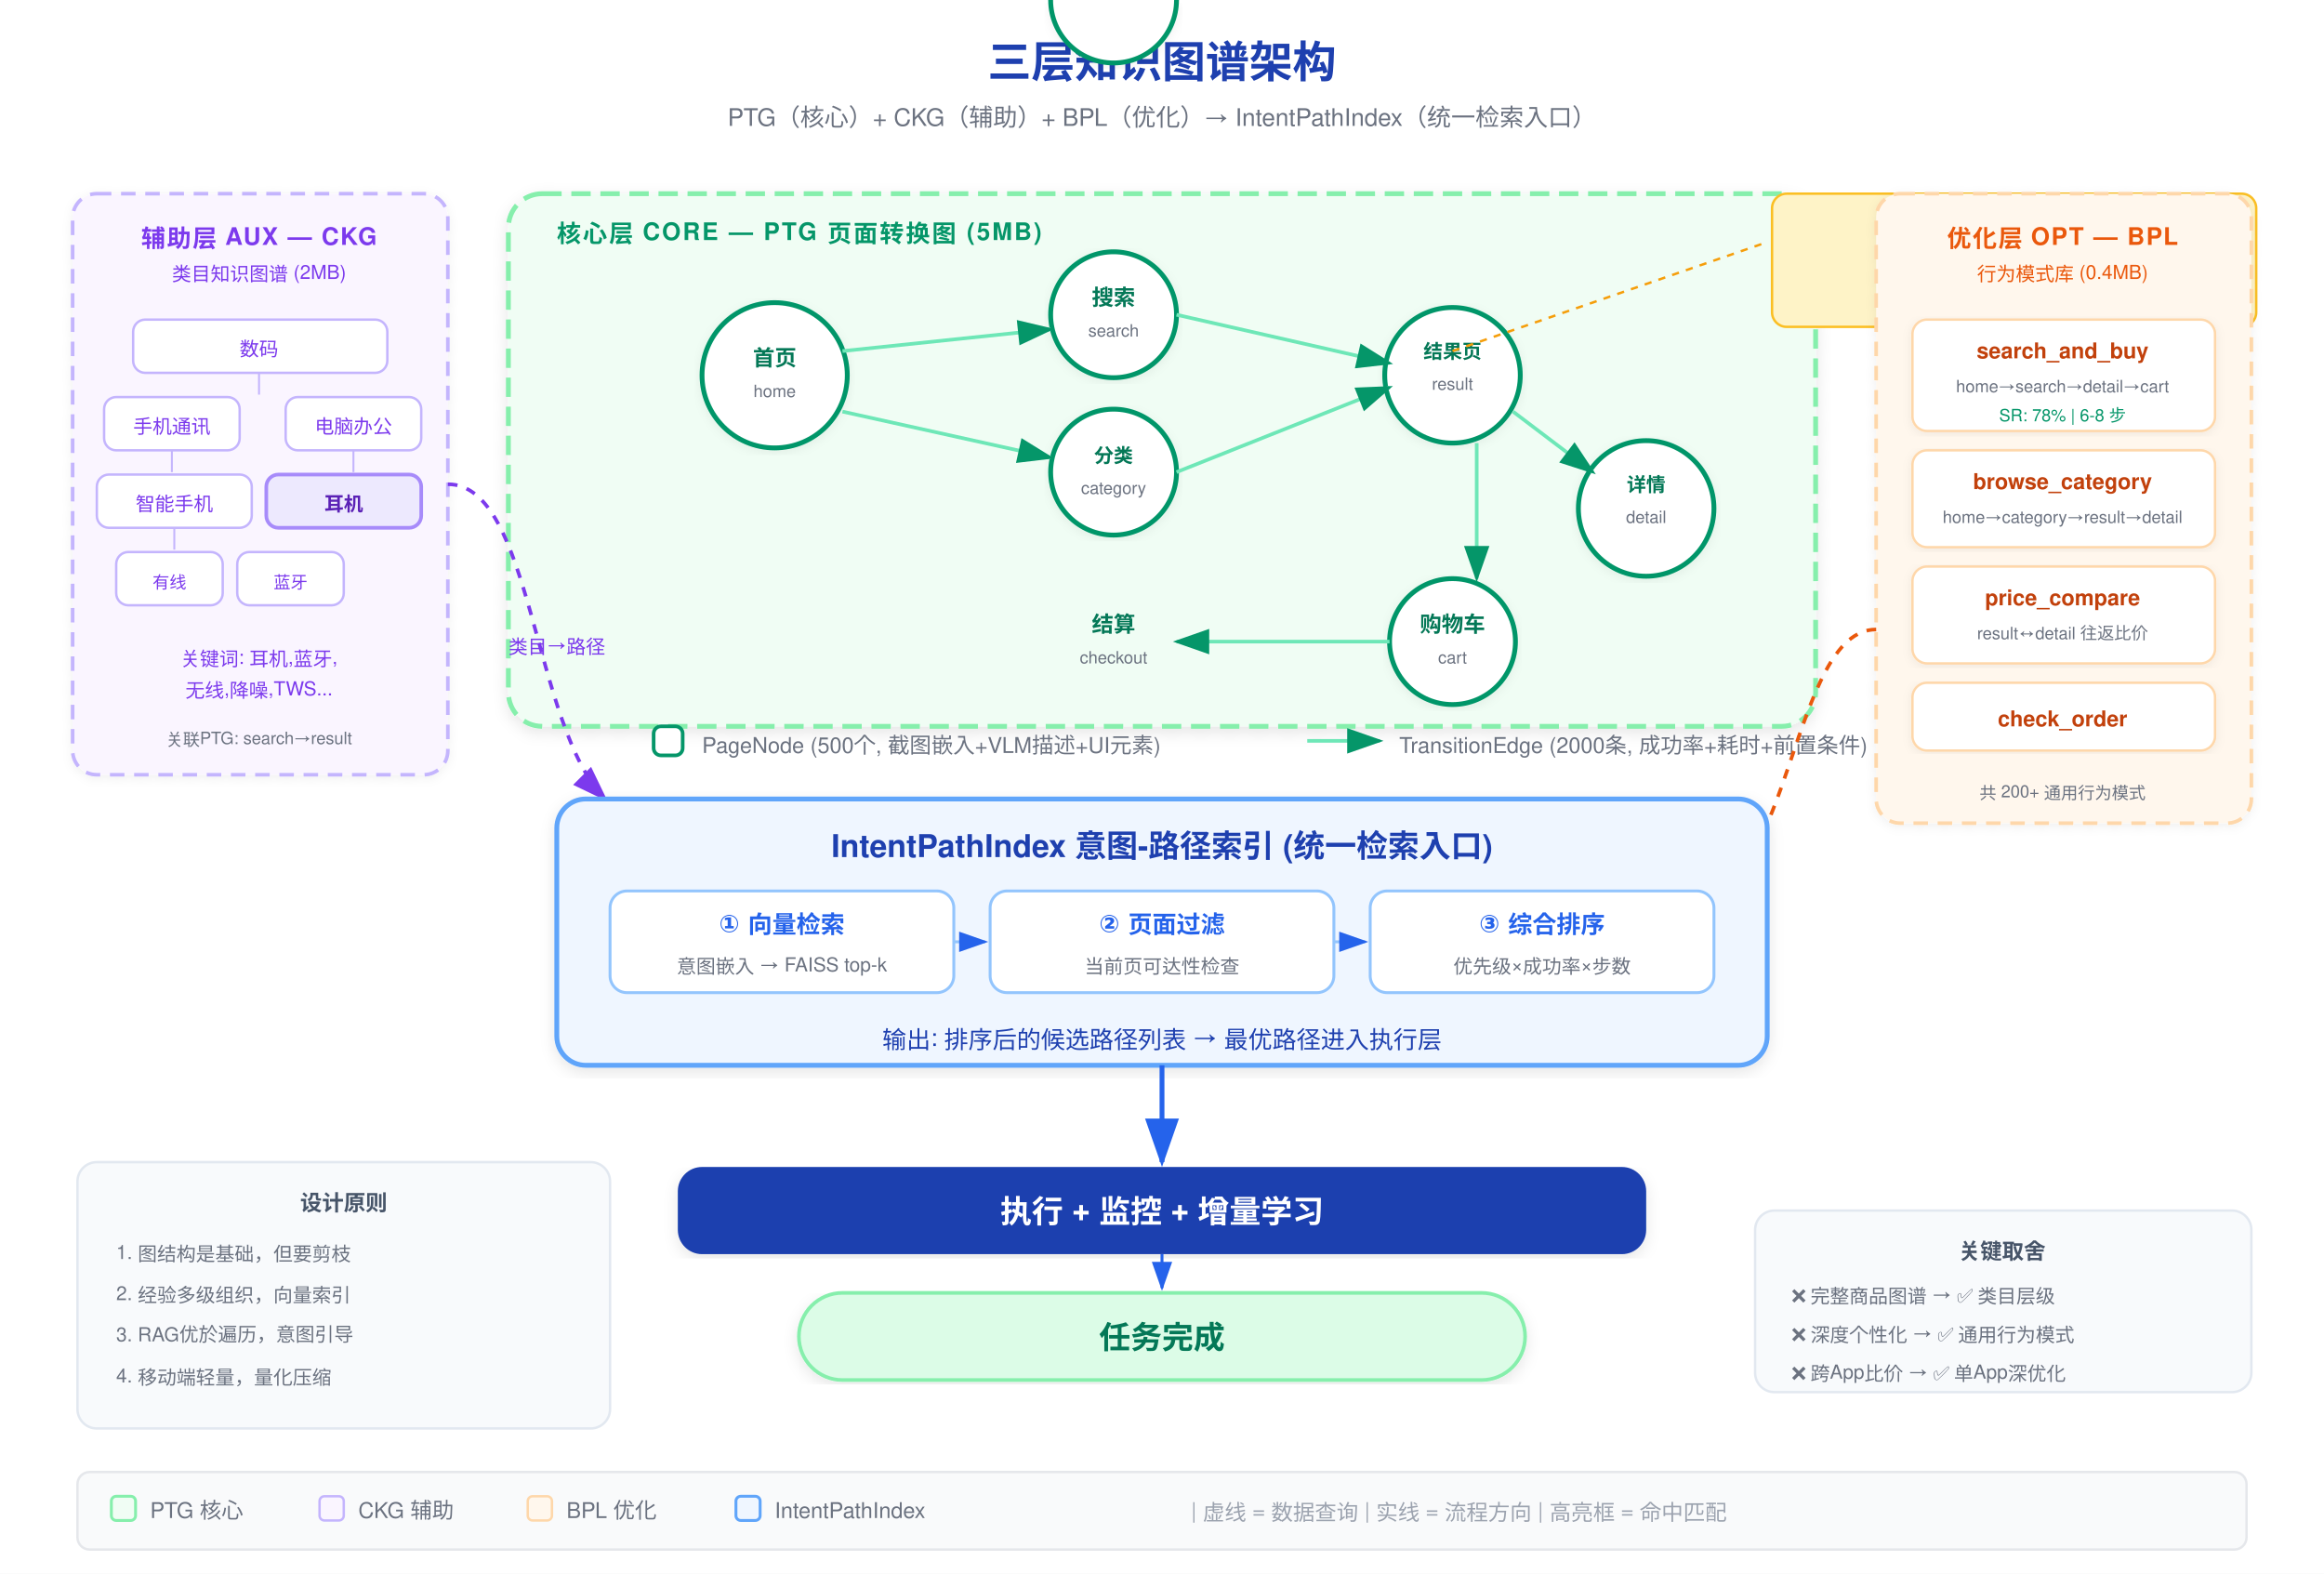
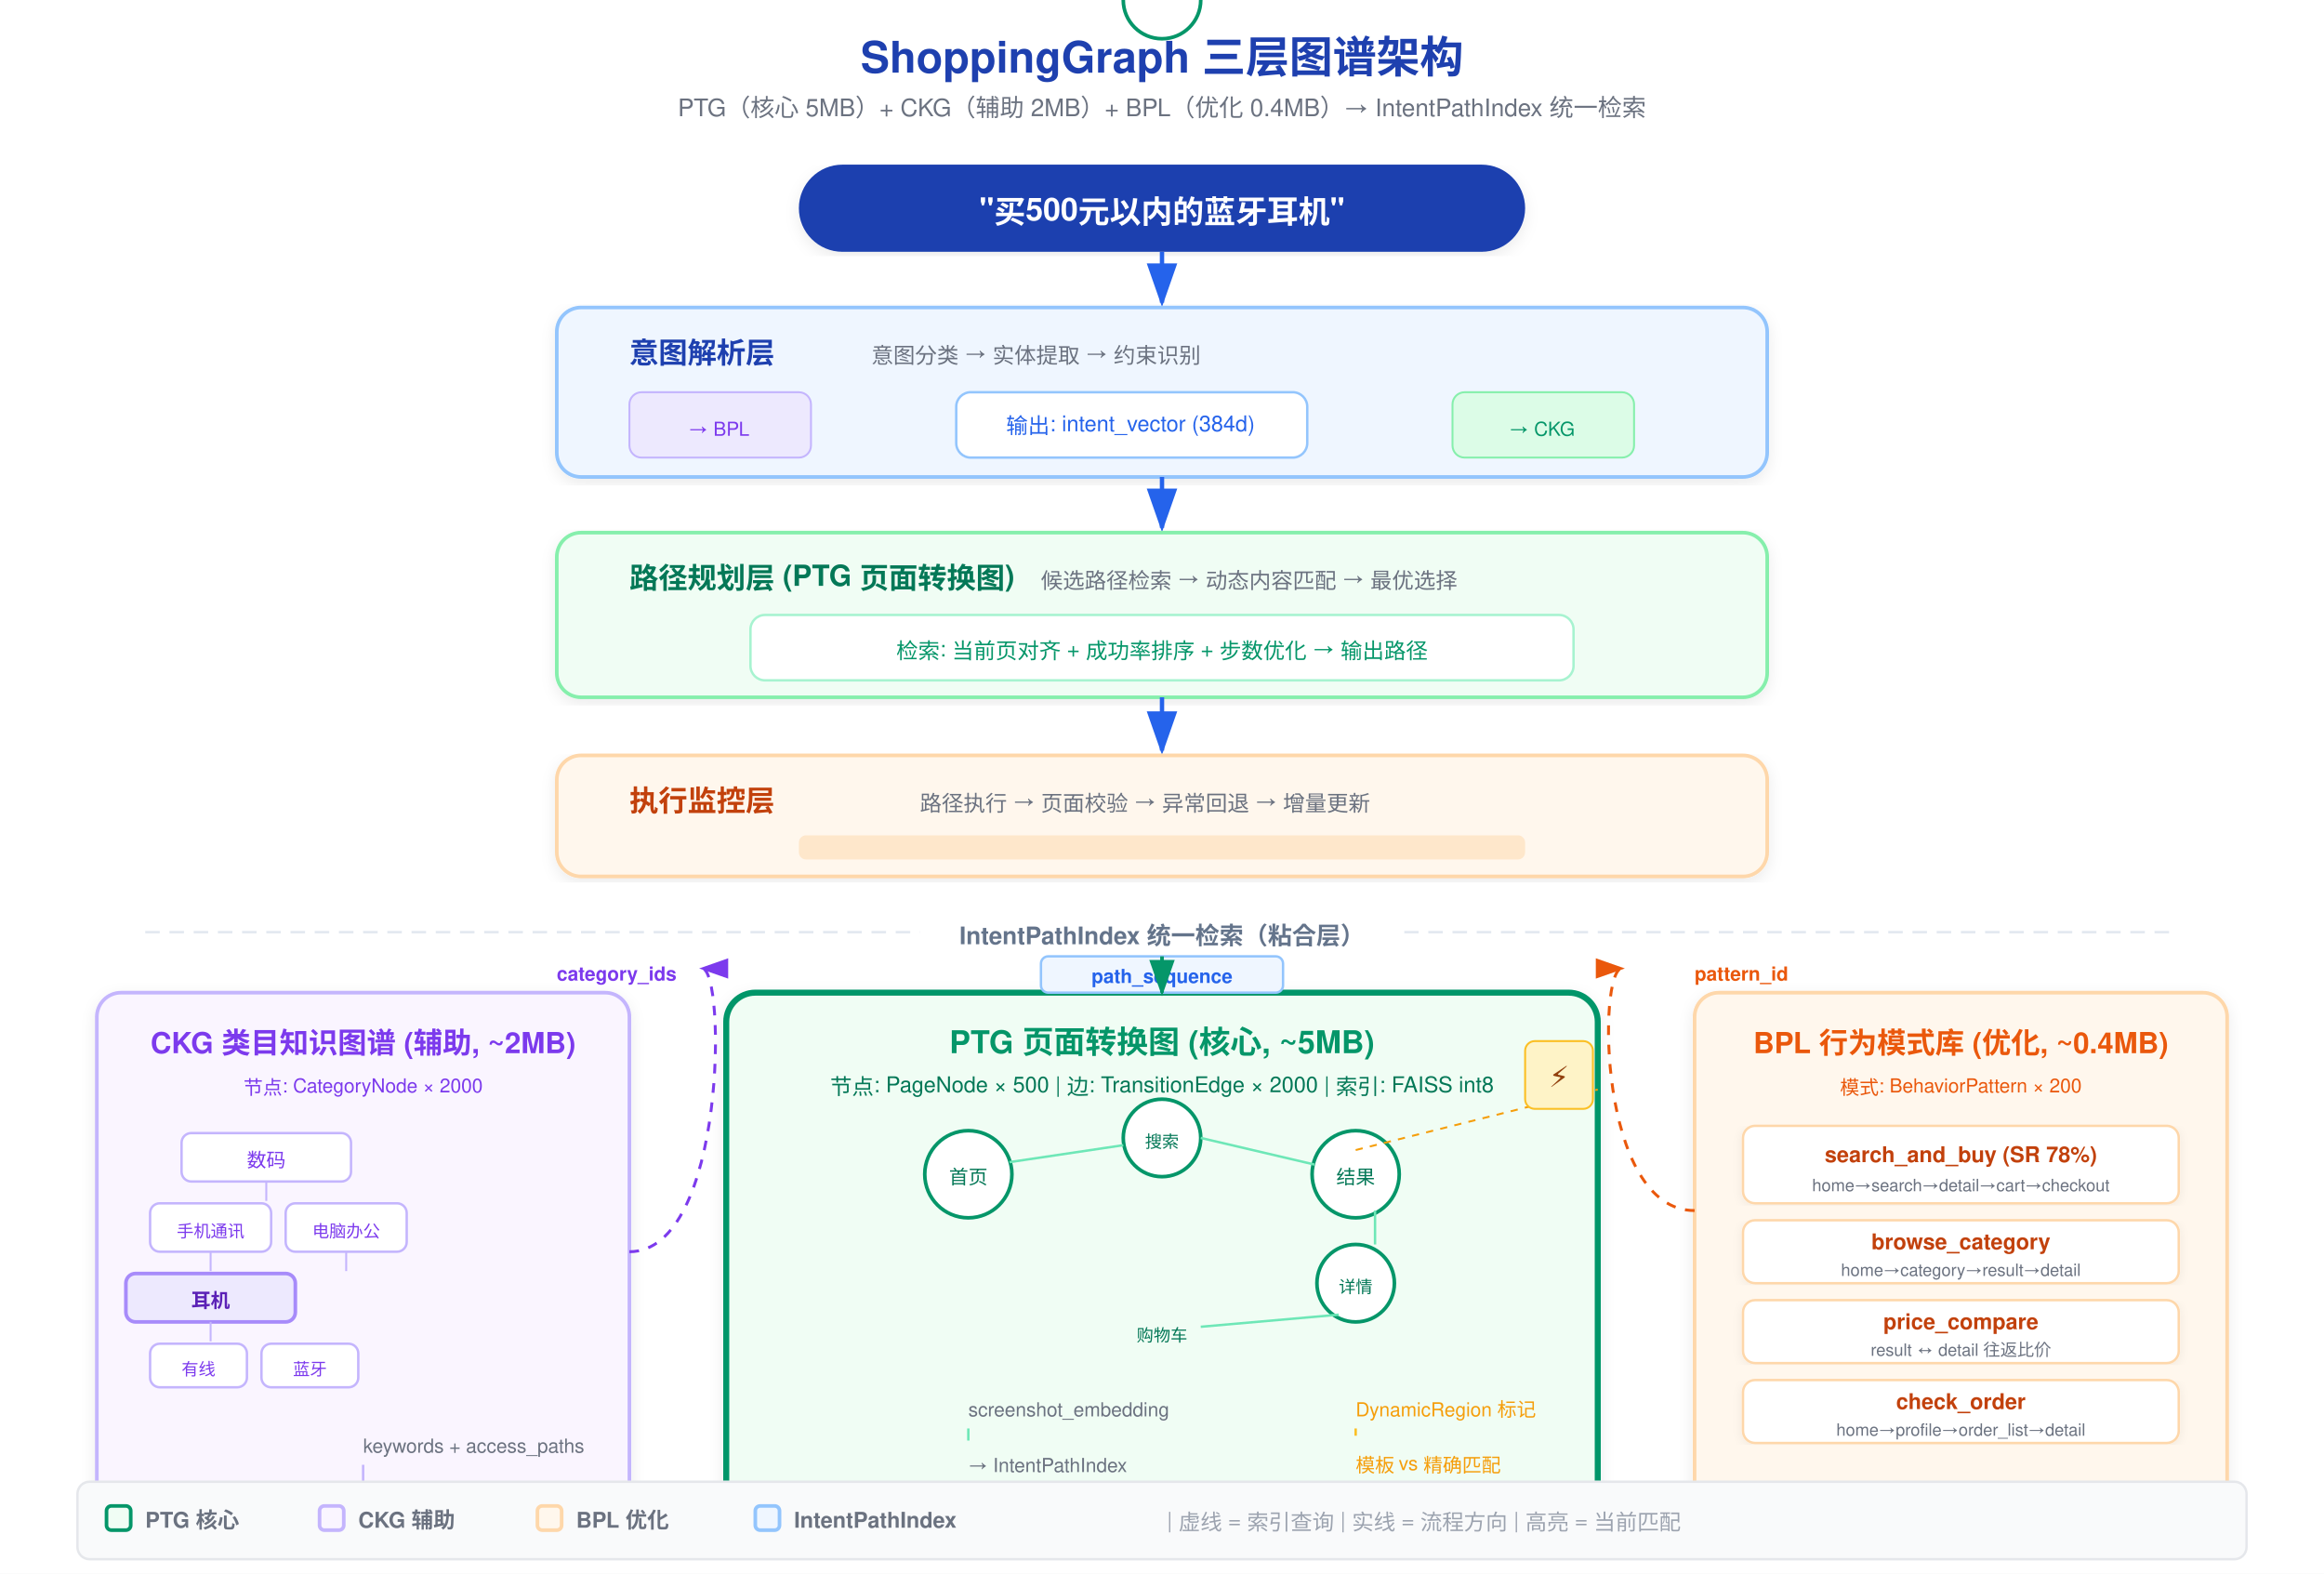
<svg xmlns="http://www.w3.org/2000/svg" viewBox="0 0 960 650" width="960" height="650">
  <style>
    text { font-family: 'Helvetica Neue', Helvetica, Arial, 'PingFang SC', 'Microsoft YaHei', sans-serif; }
  </style>
  <defs>
    <marker id="arrow-blue" markerWidth="10" markerHeight="7" refX="9" refY="3.5" orient="auto">
      <polygon points="0 0, 10 3.5, 0 7" fill="#2563eb" />
    </marker>
    <marker id="arrow-green" markerWidth="10" markerHeight="7" refX="9" refY="3.5" orient="auto">
      <polygon points="0 0, 10 3.5, 0 7" fill="#059669" />
    </marker>
    <marker id="arrow-purple" markerWidth="10" markerHeight="7" refX="9" refY="3.5" orient="auto">
      <polygon points="0 0, 10 3.5, 0 7" fill="#7c3aed" />
    </marker>
    <marker id="arrow-orange" markerWidth="10" markerHeight="7" refX="9" refY="3.5" orient="auto">
      <polygon points="0 0, 10 3.5, 0 7" fill="#ea580c" />
    </marker>
-     <filter id="shadow-sm" x="-5%" y="-5%" width="110%" height="110%">
+     <filter id="shadow" x="-5%" y="-5%" width="110%" height="110%">
+       <feDropShadow dx="0" dy="2" stdDeviation="3" flood-color="#000" flood-opacity="0.08" />
+     </filter>
+     <filter id="shadow-sm" x="-3%" y="-3%" width="106%" height="106%">
      <feDropShadow dx="0" dy="1" stdDeviation="2" flood-color="#000" flood-opacity="0.06" />
-     </filter>
-     <filter id="shadow" x="-5%" y="-5%" width="110%" height="110%">
-       <feDropShadow dx="0" dy="2" stdDeviation="3" flood-color="#000" flood-opacity="0.1" />
    </filter>
  </defs>
  <rect width="960" height="650" fill="#ffffff" />
-   <text x="480" y="32" text-anchor="middle" fill="#1e40af" font-size="18" font-weight="700">三层知识图谱架构</text>
-   <text x="480" y="52" text-anchor="middle" fill="#6b7280" font-size="10">PTG（核心）+ CKG（辅助）+ BPL（优化）→ IntentPathIndex（统一检索入口）</text>
-   <rect x="210" y="80" width="540" height="220" rx="14" fill="#f0fdf4" stroke="#86efac" stroke-width="2" stroke-dasharray="8,4" filter="url(#shadow)" />
-   <text x="230" y="100" fill="#059669" font-size="10" font-weight="800" letter-spacing="0.08em">核心层 CORE — PTG 页面转换图 (5MB)</text>
-   <circle cx="320" cy="155" r="30" fill="#ffffff" stroke="#059669" stroke-width="2" filter="url(#shadow-sm)" />
-   <text x="320" y="151" text-anchor="middle" fill="#047857" font-size="9" font-weight="600">首页</text>
-   <text x="320" y="164" text-anchor="middle" fill="#6b7280" font-size="7">home</text>
-   <circle cx="460" cy="130" r="26" fill="#ffffff" stroke="#059669" stroke-width="2" filter="url(#shadow-sm)" />
-   <text x="460" y="126" text-anchor="middle" fill="#047857" font-size="9" font-weight="600">搜索</text>
-   <text x="460" y="139" text-anchor="middle" fill="#6b7280" font-size="7">search</text>
-   <circle cx="460" cy="195" r="26" fill="#ffffff" stroke="#059669" stroke-width="2" filter="url(#shadow-sm)" />
-   <text x="460" y="191" text-anchor="middle" fill="#047857" font-size="8" font-weight="600">分类</text>
-   <text x="460" y="204" text-anchor="middle" fill="#6b7280" font-size="7">category</text>
-   <circle cx="600" cy="155" r="28" fill="#ffffff" stroke="#059669" stroke-width="2" filter="url(#shadow-sm)" />
-   <text x="600" y="148" text-anchor="middle" fill="#047857" font-size="8" font-weight="600">结果页</text>
-   <text x="600" y="161" text-anchor="middle" fill="#6b7280" font-size="7">result</text>
-   <circle cx="680" cy="210" r="28" fill="#ffffff" stroke="#059669" stroke-width="2" filter="url(#shadow-sm)" />
-   <text x="680" y="203" text-anchor="middle" fill="#047857" font-size="8" font-weight="600">详情</text>
-   <text x="680" y="216" text-anchor="middle" fill="#6b7280" font-size="7">detail</text>
-   <circle cx="600" cy="265" r="26" fill="#ffffff" stroke="#059669" stroke-width="2" filter="url(#shadow-sm)" />
-   <text x="600" y="261" text-anchor="middle" fill="#047857" font-size="9" font-weight="600">购物车</text>
-   <text x="600" y="274" text-anchor="middle" fill="#6b7280" font-size="7">cart</text>
-   <circle cx="460" y="265" r="26" fill="#ffffff" stroke="#059669" stroke-width="2" filter="url(#shadow-sm)" />
-   <text x="460" y="261" text-anchor="middle" fill="#047857" font-size="9" font-weight="600">结算</text>
-   <text x="460" y="274" text-anchor="middle" fill="#6b7280" font-size="7">checkout</text>
-   <line x1="348" y1="145" x2="434" y2="136" stroke="#6ee7b7" stroke-width="1.5" marker-end="url(#arrow-green)" />
-   <line x1="348" y1="170" x2="434" y2="189" stroke="#6ee7b7" stroke-width="1.5" marker-end="url(#arrow-green)" />
-   <line x1="486" y1="130" x2="574" y2="150" stroke="#6ee7b7" stroke-width="1.5" marker-end="url(#arrow-green)" />
-   <line x1="486" y1="195" x2="574" y2="160" stroke="#6ee7b7" stroke-width="1.5" marker-end="url(#arrow-green)" />
-   <line x1="625" y1="170" x2="658" y2="195" stroke="#6ee7b7" stroke-width="1.5" marker-end="url(#arrow-green)" />
-   <line x1="610" y1="183" x2="610" y2="239" stroke="#6ee7b7" stroke-width="1.5" marker-end="url(#arrow-green)" />
-   <line x1="574" y1="265" x2="486" y2="265" stroke="#6ee7b7" stroke-width="1.5" marker-end="url(#arrow-green)" />
-   <rect x="270" y="160" width="1" height="1" fill="none" />
-   <line x1="600" y1="145" x2="730" y2="100" stroke="#f59e0b" stroke-width="1" stroke-dasharray="3,3" />
-   <rect x="732" y="80" width="200" height="55" rx="6" fill="#fef3c7" stroke="#fbbf24" stroke-width="1" />
-   <text x="832" y="97" text-anchor="middle" fill="#92400e" font-size="9" font-weight="700">DynamicRegion 标记</text>
-   <text x="832" y="112" text-anchor="middle" fill="#a16207" font-size="8">商品列表 → TEMPLATE 匹配</text>
-   <text x="832" y="126" text-anchor="middle" fill="#a16207" font-size="8">导航栏 → EXACT 匹配</text>
-   <rect x="270" y="300" width="12" height="12" rx="3" fill="#ffffff" stroke="#059669" stroke-width="1.5" />
-   <text x="290" y="311" fill="#6b7280" font-size="9">PageNode (500个, 截图嵌入+VLM描述+UI元素)</text>
-   <line x1="540" y1="306" x2="570" y2="306" stroke="#6ee7b7" stroke-width="1.5" marker-end="url(#arrow-green)" />
-   <text x="578" y="311" fill="#6b7280" font-size="9">TransitionEdge (2000条, 成功率+耗时+前置条件)</text>
-   <rect x="30" y="80" width="155" height="240" rx="10" fill="#faf5ff" stroke="#c4b5fd" stroke-width="1.5" stroke-dasharray="6,4" filter="url(#shadow-sm)" />
-   <text x="107" y="102" text-anchor="middle" fill="#7c3aed" font-size="10" font-weight="800" letter-spacing="0.06em">辅助层 AUX — CKG</text>
-   <text x="107" y="116" text-anchor="middle" fill="#7c3aed" font-size="8">类目知识图谱 (2MB)</text>
-   <rect x="55" y="132" width="105" height="22" rx="5" fill="#ffffff" stroke="#c4b5fd" stroke-width="1" />
-   <text x="107" y="147" text-anchor="middle" fill="#7c3aed" font-size="8">数码</text>
-   <line x1="107" y1="154" x2="107" y2="163" stroke="#c4b5fd" stroke-width="0.8" />
-   <rect x="43" y="164" width="56" height="22" rx="5" fill="#ffffff" stroke="#c4b5fd" stroke-width="1" />
-   <text x="71" y="179" text-anchor="middle" fill="#7c3aed" font-size="8">手机通讯</text>
-   <rect x="118" y="164" width="56" height="22" rx="5" fill="#ffffff" stroke="#c4b5fd" stroke-width="1" />
-   <text x="146" y="179" text-anchor="middle" fill="#7c3aed" font-size="8">电脑办公</text>
-   <line x1="71" y1="186" x2="71" y2="195" stroke="#c4b5fd" stroke-width="0.8" />
-   <line x1="146" y1="186" x2="146" y2="195" stroke="#c4b5fd" stroke-width="0.8" />
-   <rect x="40" y="196" width="64" height="22" rx="5" fill="#ffffff" stroke="#c4b5fd" stroke-width="1" />
-   <text x="72" y="211" text-anchor="middle" fill="#7c3aed" font-size="8">智能手机</text>
-   <rect x="110" y="196" width="64" height="22" rx="5" fill="#ede9fe" stroke="#a78bfa" stroke-width="1.5" />
-   <text x="142" y="211" text-anchor="middle" fill="#5b21b6" font-size="8" font-weight="600">耳机</text>
-   <line x1="72" y1="218" x2="72" y2="227" stroke="#c4b5fd" stroke-width="0.8" />
-   <rect x="48" y="228" width="44" height="22" rx="5" fill="#ffffff" stroke="#c4b5fd" stroke-width="1" />
-   <text x="70" y="243" text-anchor="middle" fill="#7c3aed" font-size="7">有线</text>
-   <rect x="98" y="228" width="44" height="22" rx="5" fill="#ffffff" stroke="#c4b5fd" stroke-width="1" />
-   <text x="120" y="243" text-anchor="middle" fill="#7c3aed" font-size="7">蓝牙</text>
-   <text x="107" y="275" text-anchor="middle" fill="#7c3aed" font-size="8">关键词: 耳机,蓝牙,</text>
-   <text x="107" y="288" text-anchor="middle" fill="#7c3aed" font-size="8">无线,降噪,TWS...</text>
-   <text x="107" y="308" text-anchor="middle" fill="#6b7280" font-size="7">关联PTG: search→result</text>
-   <path d="M 185,200 C 220,200 220,300 250,330" fill="none" stroke="#7c3aed" stroke-width="1.5" stroke-dasharray="4,4" marker-end="url(#arrow-purple)" />
-   <text x="210" y="270" fill="#7c3aed" font-size="8">类目→路径</text>
-   <rect x="775" y="80" width="155" height="260" rx="10" fill="#fff7ed" stroke="#fed7aa" stroke-width="1.5" stroke-dasharray="6,4" filter="url(#shadow-sm)" />
-   <text x="852" y="102" text-anchor="middle" fill="#ea580c" font-size="10" font-weight="800" letter-spacing="0.06em">优化层 OPT — BPL</text>
-   <text x="852" y="116" text-anchor="middle" fill="#ea580c" font-size="8">行为模式库 (0.4MB)</text>
-   <rect x="790" y="132" width="125" height="46" rx="6" fill="#ffffff" stroke="#fed7aa" stroke-width="1" filter="url(#shadow-sm)" />
-   <text x="852" y="148" text-anchor="middle" fill="#c2410c" font-size="9" font-weight="600">search_and_buy</text>
-   <text x="852" y="162" text-anchor="middle" fill="#6b7280" font-size="7">home→search→detail→cart</text>
-   <text x="852" y="174" text-anchor="middle" fill="#059669" font-size="7">SR: 78% | 6-8 步</text>
-   <rect x="790" y="186" width="125" height="40" rx="6" fill="#ffffff" stroke="#fed7aa" stroke-width="1" filter="url(#shadow-sm)" />
-   <text x="852" y="202" text-anchor="middle" fill="#c2410c" font-size="9" font-weight="600">browse_category</text>
-   <text x="852" y="216" text-anchor="middle" fill="#6b7280" font-size="7">home→category→result→detail</text>
-   <rect x="790" y="234" width="125" height="40" rx="6" fill="#ffffff" stroke="#fed7aa" stroke-width="1" filter="url(#shadow-sm)" />
-   <text x="852" y="250" text-anchor="middle" fill="#c2410c" font-size="9" font-weight="600">price_compare</text>
-   <text x="852" y="264" text-anchor="middle" fill="#6b7280" font-size="7">result↔detail 往返比价</text>
-   <rect x="790" y="282" width="125" height="28" rx="6" fill="#ffffff" stroke="#fed7aa" stroke-width="1" filter="url(#shadow-sm)" />
-   <text x="852" y="300" text-anchor="middle" fill="#c2410c" font-size="9" font-weight="600">check_order</text>
-   <text x="852" y="330" text-anchor="middle" fill="#6b7280" font-size="7">共 200+ 通用行为模式</text>
-   <path d="M 775,260 C 740,260 740,370 700,370" fill="none" stroke="#ea580c" stroke-width="1.5" stroke-dasharray="4,4" marker-end="url(#arrow-orange)" />
-   <rect x="230" y="330" width="500" height="110" rx="12" fill="#eff6ff" stroke="#60a5fa" stroke-width="2" filter="url(#shadow)" />
-   <text x="480" y="354" text-anchor="middle" fill="#1e40af" font-size="13" font-weight="800">IntentPathIndex 意图-路径索引 (统一检索入口)</text>
-   <rect x="252" y="368" width="142" height="42" rx="7" fill="#ffffff" stroke="#93c5fd" stroke-width="1.2" />
-   <text x="323" y="385" text-anchor="middle" fill="#2563eb" font-size="10" font-weight="600">① 向量检索</text>
-   <text x="323" y="402" text-anchor="middle" fill="#6b7280" font-size="8">意图嵌入 → FAISS top-k</text>
-   <rect x="409" y="368" width="142" height="42" rx="7" fill="#ffffff" stroke="#93c5fd" stroke-width="1.2" />
-   <text x="480" y="385" text-anchor="middle" fill="#2563eb" font-size="10" font-weight="600">② 页面过滤</text>
-   <text x="480" y="402" text-anchor="middle" fill="#6b7280" font-size="8">当前页可达性检查</text>
-   <rect x="566" y="368" width="142" height="42" rx="7" fill="#ffffff" stroke="#93c5fd" stroke-width="1.2" />
-   <text x="637" y="385" text-anchor="middle" fill="#2563eb" font-size="10" font-weight="600">③ 综合排序</text>
-   <text x="637" y="402" text-anchor="middle" fill="#6b7280" font-size="8">优先级×成功率×步数</text>
-   <line x1="394" y1="389" x2="407" y2="389" stroke="#93c5fd" stroke-width="1.2" marker-end="url(#arrow-blue)" />
-   <line x1="551" y1="389" x2="564" y2="389" stroke="#93c5fd" stroke-width="1.2" marker-end="url(#arrow-blue)" />
-   <text x="480" y="433" text-anchor="middle" fill="#1e40af" font-size="10">输出: 排序后的候选路径列表 → 最优路径进入执行层</text>
-   <path d="M 480,440 L 480,480" fill="none" stroke="#2563eb" stroke-width="2" marker-end="url(#arrow-blue)" />
-   <rect x="280" y="482" width="400" height="36" rx="10" fill="#1e40af" filter="url(#shadow)" />
-   <text x="480" y="505" text-anchor="middle" fill="#ffffff" font-size="13" font-weight="700">执行 + 监控 + 增量学习</text>
-   <line x1="480" y1="518" x2="480" y2="532" stroke="#2563eb" stroke-width="1.2" marker-end="url(#arrow-blue)" />
-   <rect x="330" y="534" width="300" height="36" rx="18" fill="#dcfce7" stroke="#86efac" stroke-width="1.5" filter="url(#shadow)" />
-   <text x="480" y="557" text-anchor="middle" fill="#047857" font-size="13" font-weight="700">任务完成</text>
-   <rect x="32" y="480" width="220" height="110" rx="8" fill="#f8fafc" stroke="#e2e8f0" stroke-width="1" />
-   <text x="142" y="500" text-anchor="middle" fill="#475569" font-size="9" font-weight="700">设计原则</text>
-   <text x="48" y="520" fill="#6b7280" font-size="8">1. 图结构是基础，但要剪枝</text>
-   <text x="48" y="537" fill="#6b7280" font-size="8">2. 经验多级组织，向量索引</text>
-   <text x="48" y="554" fill="#6b7280" font-size="8">3. RAG优於遍历，意图引导</text>
-   <text x="48" y="571" fill="#6b7280" font-size="8">4. 移动端轻量，量化压缩</text>
-   <rect x="725" y="500" width="205" height="75" rx="8" fill="#f8fafc" stroke="#e2e8f0" stroke-width="1" />
-   <text x="827" y="520" text-anchor="middle" fill="#475569" font-size="9" font-weight="700">关键取舍</text>
-   <text x="740" y="538" fill="#6b7280" font-size="8">❌ 完整商品图谱 → ✅ 类目层级</text>
-   <text x="740" y="554" fill="#6b7280" font-size="8">❌ 深度个性化 → ✅ 通用行为模式</text>
-   <text x="740" y="570" fill="#6b7280" font-size="8">❌ 跨App比价 → ✅ 单App深优化</text>
-   <g transform="translate(32, 608)">
+   <text x="480" y="30" text-anchor="middle" fill="#1e40af" font-size="18" font-weight="700">ShoppingGraph 三层图谱架构</text>
+   <text x="480" y="48" text-anchor="middle" fill="#6b7280" font-size="10">PTG（核心 5MB）+ CKG（辅助 2MB）+ BPL（优化 0.4MB）→ IntentPathIndex 统一检索</text>
+   <rect x="330" y="68" width="300" height="36" rx="18" fill="#1e40af" filter="url(#shadow)" />
+   <text x="480" y="91" text-anchor="middle" fill="#ffffff" font-size="13" font-weight="600">"买500元以内的蓝牙耳机"</text>
+   <line x1="480" y1="104" x2="480" y2="125" stroke="#2563eb" stroke-width="1.8" marker-end="url(#arrow-blue)" />
+   <rect x="230" y="127" width="500" height="70" rx="10" fill="#eff6ff" stroke="#93c5fd" stroke-width="1.5" filter="url(#shadow)" />
+   <text x="260" y="150" fill="#1e40af" font-size="12" font-weight="700">意图解析层</text>
+   <text x="360" y="150" fill="#6b7280" font-size="9">意图分类 → 实体提取 → 约束识别</text>
+   <rect x="395" y="162" width="145" height="27" rx="6" fill="#ffffff" stroke="#93c5fd" stroke-width="1" />
+   <text x="467" y="179" text-anchor="middle" fill="#2563eb" font-size="9">输出: intent_vector (384d)</text>
+   <rect x="260" y="162" width="75" height="27" rx="5" fill="#ede9fe" stroke="#c4b5fd" stroke-width="0.8" />
+   <text x="297" y="180" text-anchor="middle" fill="#7c3aed" font-size="8">→ BPL</text>
+   <rect x="600" y="162" width="75" height="27" rx="5" fill="#dcfce7" stroke="#86efac" stroke-width="0.8" />
+   <text x="637" y="180" text-anchor="middle" fill="#059669" font-size="8">→ CKG</text>
+   <line x1="480" y1="197" x2="480" y2="218" stroke="#2563eb" stroke-width="1.8" marker-end="url(#arrow-blue)" />
+   <rect x="230" y="220" width="500" height="68" rx="10" fill="#f0fdf4" stroke="#86efac" stroke-width="1.5" filter="url(#shadow)" />
+   <text x="260" y="243" fill="#047857" font-size="12" font-weight="700">路径规划层 (PTG 页面转换图)</text>
+   <text x="430" y="243" fill="#6b7280" font-size="9">候选路径检索 → 动态内容匹配 → 最优选择</text>
+   <rect x="310" y="254" width="340" height="27" rx="6" fill="#ffffff" stroke="#a7f3d0" stroke-width="1" />
+   <text x="480" y="272" text-anchor="middle" fill="#059669" font-size="9">检索: 当前页对齐 + 成功率排序 + 步数优化 → 输出路径</text>
+   <line x1="480" y1="288" x2="480" y2="310" stroke="#2563eb" stroke-width="1.8" marker-end="url(#arrow-blue)" />
+   <rect x="230" y="312" width="500" height="50" rx="10" fill="#fff7ed" stroke="#fed7aa" stroke-width="1.5" filter="url(#shadow)" />
+   <text x="260" y="335" fill="#c2410c" font-size="12" font-weight="700">执行监控层</text>
+   <text x="380" y="335" fill="#6b7280" font-size="9">路径执行 → 页面校验 → 异常回退 → 增量更新</text>
+   <rect x="330" y="345" width="300" height="10" rx="3" fill="#fed7aa" opacity="0.5" />
+   <line x1="60" y1="385" x2="900" y2="385" stroke="#e2e8f0" stroke-width="1" stroke-dasharray="6,4" />
+   <rect x="380" y="375" width="200" height="20" rx="4" fill="#ffffff" />
+   <text x="480" y="390" text-anchor="middle" fill="#64748b" font-size="10" font-weight="600">IntentPathIndex 统一检索（粘合层）</text>
+   <rect x="300" y="410" width="360" height="215" rx="12" fill="#f0fdf4" stroke="#059669" stroke-width="2.5" filter="url(#shadow)" />
+   <text x="480" y="435" text-anchor="middle" fill="#059669" font-size="13" font-weight="800">PTG 页面转换图 (核心, ~5MB)</text>
+   <text x="480" y="452" text-anchor="middle" fill="#047857" font-size="9">节点: PageNode × 500 | 边: TransitionEdge × 2000 | 索引: FAISS int8</text>
+   <circle cx="400" cy="485" r="18" fill="#ffffff" stroke="#059669" stroke-width="1.5" />
+   <text x="400" y="489" text-anchor="middle" fill="#047857" font-size="8">首页</text>
+   <circle cx="480" cy="470" r="16" fill="#ffffff" stroke="#059669" stroke-width="1.5" />
+   <text x="480" y="474" text-anchor="middle" fill="#047857" font-size="7">搜索</text>
+   <circle cx="560" cy="485" r="18" fill="#ffffff" stroke="#059669" stroke-width="1.5" />
+   <text x="560" y="489" text-anchor="middle" fill="#047857" font-size="8">结果</text>
+   <circle cx="560" cy="530" r="16" fill="#ffffff" stroke="#059669" stroke-width="1.5" />
+   <text x="560" y="534" text-anchor="middle" fill="#047857" font-size="7">详情</text>
+   <circle cx="480" y="550" r="16" fill="#ffffff" stroke="#059669" stroke-width="1.5" />
+   <text x="480" y="554" text-anchor="middle" fill="#047857" font-size="7">购物车</text>
+   <line x1="417" y1="480" x2="464" y2="473" stroke="#6ee7b7" stroke-width="1" />
+   <line x1="496" y1="470" x2="543" y2="481" stroke="#6ee7b7" stroke-width="1" />
+   <line x1="568" y1="500" x2="568" y2="514" stroke="#6ee7b7" stroke-width="1" />
+   <line x1="553" y1="543" x2="496" y2="548" stroke="#6ee7b7" stroke-width="1" />
+   <line x1="560" y1="475" x2="660" y2="450" stroke="#f59e0b" stroke-width="0.8" stroke-dasharray="3,3" />
+   <rect x="630" y="430" width="28" height="28" rx="4" fill="#fef3c7" stroke="#fbbf24" stroke-width="0.8" />
+   <text x="644" y="449" text-anchor="middle" fill="#92400e" font-size="12">⚡</text>
+   <text x="400" y="585" fill="#6b7280" font-size="8">screenshot_embedding</text>
+   <line x1="400" y1="590" x2="400" y2="595" stroke="#6ee7b7" stroke-width="1" />
+   <text x="400" y="608" fill="#6b7280" font-size="8">→ IntentPathIndex</text>
+   <text x="560" y="585" fill="#f59e0b" font-size="8">DynamicRegion 标记</text>
+   <line x1="560" y1="590" x2="560" y2="595" stroke="#fbbf24" stroke-width="1" stroke-dasharray="3,2" />
+   <text x="560" y="608" fill="#f59e0b" font-size="8">模板 vs 精确匹配</text>
+   <rect x="40" y="410" width="220" height="215" rx="10" fill="#faf5ff" stroke="#c4b5fd" stroke-width="1.5" filter="url(#shadow)" />
+   <text x="150" y="435" text-anchor="middle" fill="#7c3aed" font-size="12" font-weight="700">CKG 类目知识图谱 (辅助, ~2MB)</text>
+   <text x="150" y="452" text-anchor="middle" fill="#7c3aed" font-size="8">节点: CategoryNode × 2000</text>
+   <rect x="75" y="468" width="70" height="20" rx="4" fill="#ffffff" stroke="#c4b5fd" stroke-width="1" />
+   <text x="110" y="482" text-anchor="middle" fill="#7c3aed" font-size="8">数码</text>
+   <line x1="110" y1="488" x2="110" y2="496" stroke="#c4b5fd" stroke-width="0.8" />
+   <rect x="62" y="497" width="50" height="20" rx="4" fill="#ffffff" stroke="#c4b5fd" stroke-width="1" />
+   <text x="87" y="511" text-anchor="middle" fill="#7c3aed" font-size="7">手机通讯</text>
+   <rect x="118" y="497" width="50" height="20" rx="4" fill="#ffffff" stroke="#c4b5fd" stroke-width="1" />
+   <text x="143" y="511" text-anchor="middle" fill="#7c3aed" font-size="7">电脑办公</text>
+   <line x1="87" y1="517" x2="87" y2="525" stroke="#c4b5fd" stroke-width="0.8" />
+   <line x1="143" y1="517" x2="143" y2="525" stroke="#c4b5fd" stroke-width="0.8" />
+   <rect x="52" y="526" width="70" height="20" rx="4" fill="#ede9fe" stroke="#a78bfa" stroke-width="1.5" />
+   <text x="87" y="540" text-anchor="middle" fill="#5b21b6" font-size="8" font-weight="600">耳机</text>
+   <line x1="87" y1="546" x2="87" y2="554" stroke="#c4b5fd" stroke-width="0.8" />
+   <rect x="62" y="555" width="40" height="18" rx="4" fill="#ffffff" stroke="#c4b5fd" stroke-width="1" />
+   <text x="82" y="568" text-anchor="middle" fill="#7c3aed" font-size="7">有线</text>
+   <rect x="108" y="555" width="40" height="18" rx="4" fill="#ffffff" stroke="#c4b5fd" stroke-width="1" />
+   <text x="128" y="568" text-anchor="middle" fill="#7c3aed" font-size="7">蓝牙</text>
+   <text x="150" y="600" fill="#6b7280" font-size="8">keywords + access_paths</text>
+   <line x1="150" y1="605" x2="150" y2="612" stroke="#c4b5fd" stroke-width="1" />
+   <text x="150" y="622" fill="#6b7280" font-size="8">→ IntentPathIndex</text>
+   <rect x="700" y="410" width="220" height="215" rx="10" fill="#fff7ed" stroke="#fed7aa" stroke-width="1.5" filter="url(#shadow)" />
+   <text x="810" y="435" text-anchor="middle" fill="#ea580c" font-size="12" font-weight="700">BPL 行为模式库 (优化, ~0.4MB)</text>
+   <text x="810" y="452" text-anchor="middle" fill="#ea580c" font-size="8">模式: BehaviorPattern × 200</text>
+   <rect x="720" y="465" width="180" height="32" rx="5" fill="#ffffff" stroke="#fed7aa" stroke-width="1" filter="url(#shadow-sm)" />
+   <text x="810" y="480" text-anchor="middle" fill="#c2410c" font-size="9" font-weight="600">search_and_buy (SR 78%)</text>
+   <text x="810" y="492" text-anchor="middle" fill="#6b7280" font-size="7">home→search→detail→cart→checkout</text>
+   <rect x="720" y="504" width="180" height="26" rx="5" fill="#ffffff" stroke="#fed7aa" stroke-width="1" filter="url(#shadow-sm)" />
+   <text x="810" y="516" text-anchor="middle" fill="#c2410c" font-size="9" font-weight="600">browse_category</text>
+   <text x="810" y="527" text-anchor="middle" fill="#6b7280" font-size="7">home→category→result→detail</text>
+   <rect x="720" y="537" width="180" height="26" rx="5" fill="#ffffff" stroke="#fed7aa" stroke-width="1" filter="url(#shadow-sm)" />
+   <text x="810" y="549" text-anchor="middle" fill="#c2410c" font-size="9" font-weight="600">price_compare</text>
+   <text x="810" y="560" text-anchor="middle" fill="#6b7280" font-size="7">result ↔ detail 往返比价</text>
+   <rect x="720" y="570" width="180" height="26" rx="5" fill="#ffffff" stroke="#fed7aa" stroke-width="1" filter="url(#shadow-sm)" />
+   <text x="810" y="582" text-anchor="middle" fill="#c2410c" font-size="9" font-weight="600">check_order</text>
+   <text x="810" y="593" text-anchor="middle" fill="#6b7280" font-size="7">home→profile→order_list→detail</text>
+   <text x="810" y="618" fill="#6b7280" font-size="8">intent_embedding + typical_flow</text>
+   <line x1="810" y1="623" x2="810" y2="630" stroke="#fed7aa" stroke-width="1" />
+   <text x="810" y="638" fill="#6b7280" font-size="8">→ IntentPathIndex</text>
+   <rect x="430" y="395" width="100" height="15" rx="3" fill="#eff6ff" stroke="#93c5fd" stroke-width="1" />
+   <text x="480" y="406" text-anchor="middle" fill="#2563eb" font-size="8" font-weight="600">path_sequence</text>
+   <path d="M 480,395 L 480,410" stroke="#059669" stroke-width="1.5" marker-end="url(#arrow-green)" />
+   <text x="230" y="405" fill="#7c3aed" font-size="8" font-weight="600">category_ids</text>
+   <path d="M 260,517 C 300,517 300,400 290,400" fill="none" stroke="#7c3aed" stroke-width="1.2" stroke-dasharray="4,4" marker-end="url(#arrow-purple)" />
+   <text x="700" y="405" fill="#ea580c" font-size="8" font-weight="600">pattern_id</text>
+   <path d="M 700,500 C 660,500 660,400 670,400" fill="none" stroke="#ea580c" stroke-width="1.2" stroke-dasharray="4,4" marker-end="url(#arrow-orange)" />
+   <g transform="translate(32, 612)">
    <rect x="0" y="0" width="896" height="32" rx="5" fill="#f9fafb" stroke="#e5e7eb" stroke-width="1" />
-     <rect x="14" y="10" width="10" height="10" rx="2" fill="#f0fdf4" stroke="#86efac" stroke-width="1.2" />
-     <text x="30" y="19" fill="#6b7280" font-size="9">PTG 核心</text>
-     <rect x="100" y="10" width="10" height="10" rx="2" fill="#faf5ff" stroke="#c4b5fd" stroke-width="1" />
-     <text x="116" y="19" fill="#6b7280" font-size="9">CKG 辅助</text>
-     <rect x="186" y="10" width="10" height="10" rx="2" fill="#fff7ed" stroke="#fed7aa" stroke-width="1" />
-     <text x="202" y="19" fill="#6b7280" font-size="9">BPL 优化</text>
-     <rect x="272" y="10" width="10" height="10" rx="2" fill="#eff6ff" stroke="#60a5fa" stroke-width="1.2" />
-     <text x="288" y="19" fill="#6b7280" font-size="9">IntentPathIndex</text>
-     <text x="460" y="19" fill="#9ca3af" font-size="9">| 虚线 = 数据查询 | 实线 = 流程方向 | 高亮框 = 命中匹配</text>
+     <rect x="12" y="10" width="10" height="10" rx="2" fill="#f0fdf4" stroke="#059669" stroke-width="1.5" />
+     <text x="28" y="19" fill="#6b7280" font-size="9" font-weight="600">PTG 核心</text>
+     <rect x="100" y="10" width="10" height="10" rx="2" fill="#faf5ff" stroke="#c4b5fd" stroke-width="1.5" />
+     <text x="116" y="19" fill="#6b7280" font-size="9" font-weight="600">CKG 辅助</text>
+     <rect x="190" y="10" width="10" height="10" rx="2" fill="#fff7ed" stroke="#fed7aa" stroke-width="1.5" />
+     <text x="206" y="19" fill="#6b7280" font-size="9" font-weight="600">BPL 优化</text>
+     <rect x="280" y="10" width="10" height="10" rx="2" fill="#eff6ff" stroke="#93c5fd" stroke-width="1.5" />
+     <text x="296" y="19" fill="#6b7280" font-size="9" font-weight="600">IntentPathIndex</text>
+     <text x="450" y="19" fill="#9ca3af" font-size="9">| 虚线 = 索引查询 | 实线 = 流程方向 | 高亮 = 当前匹配</text>
  </g>
</svg>
